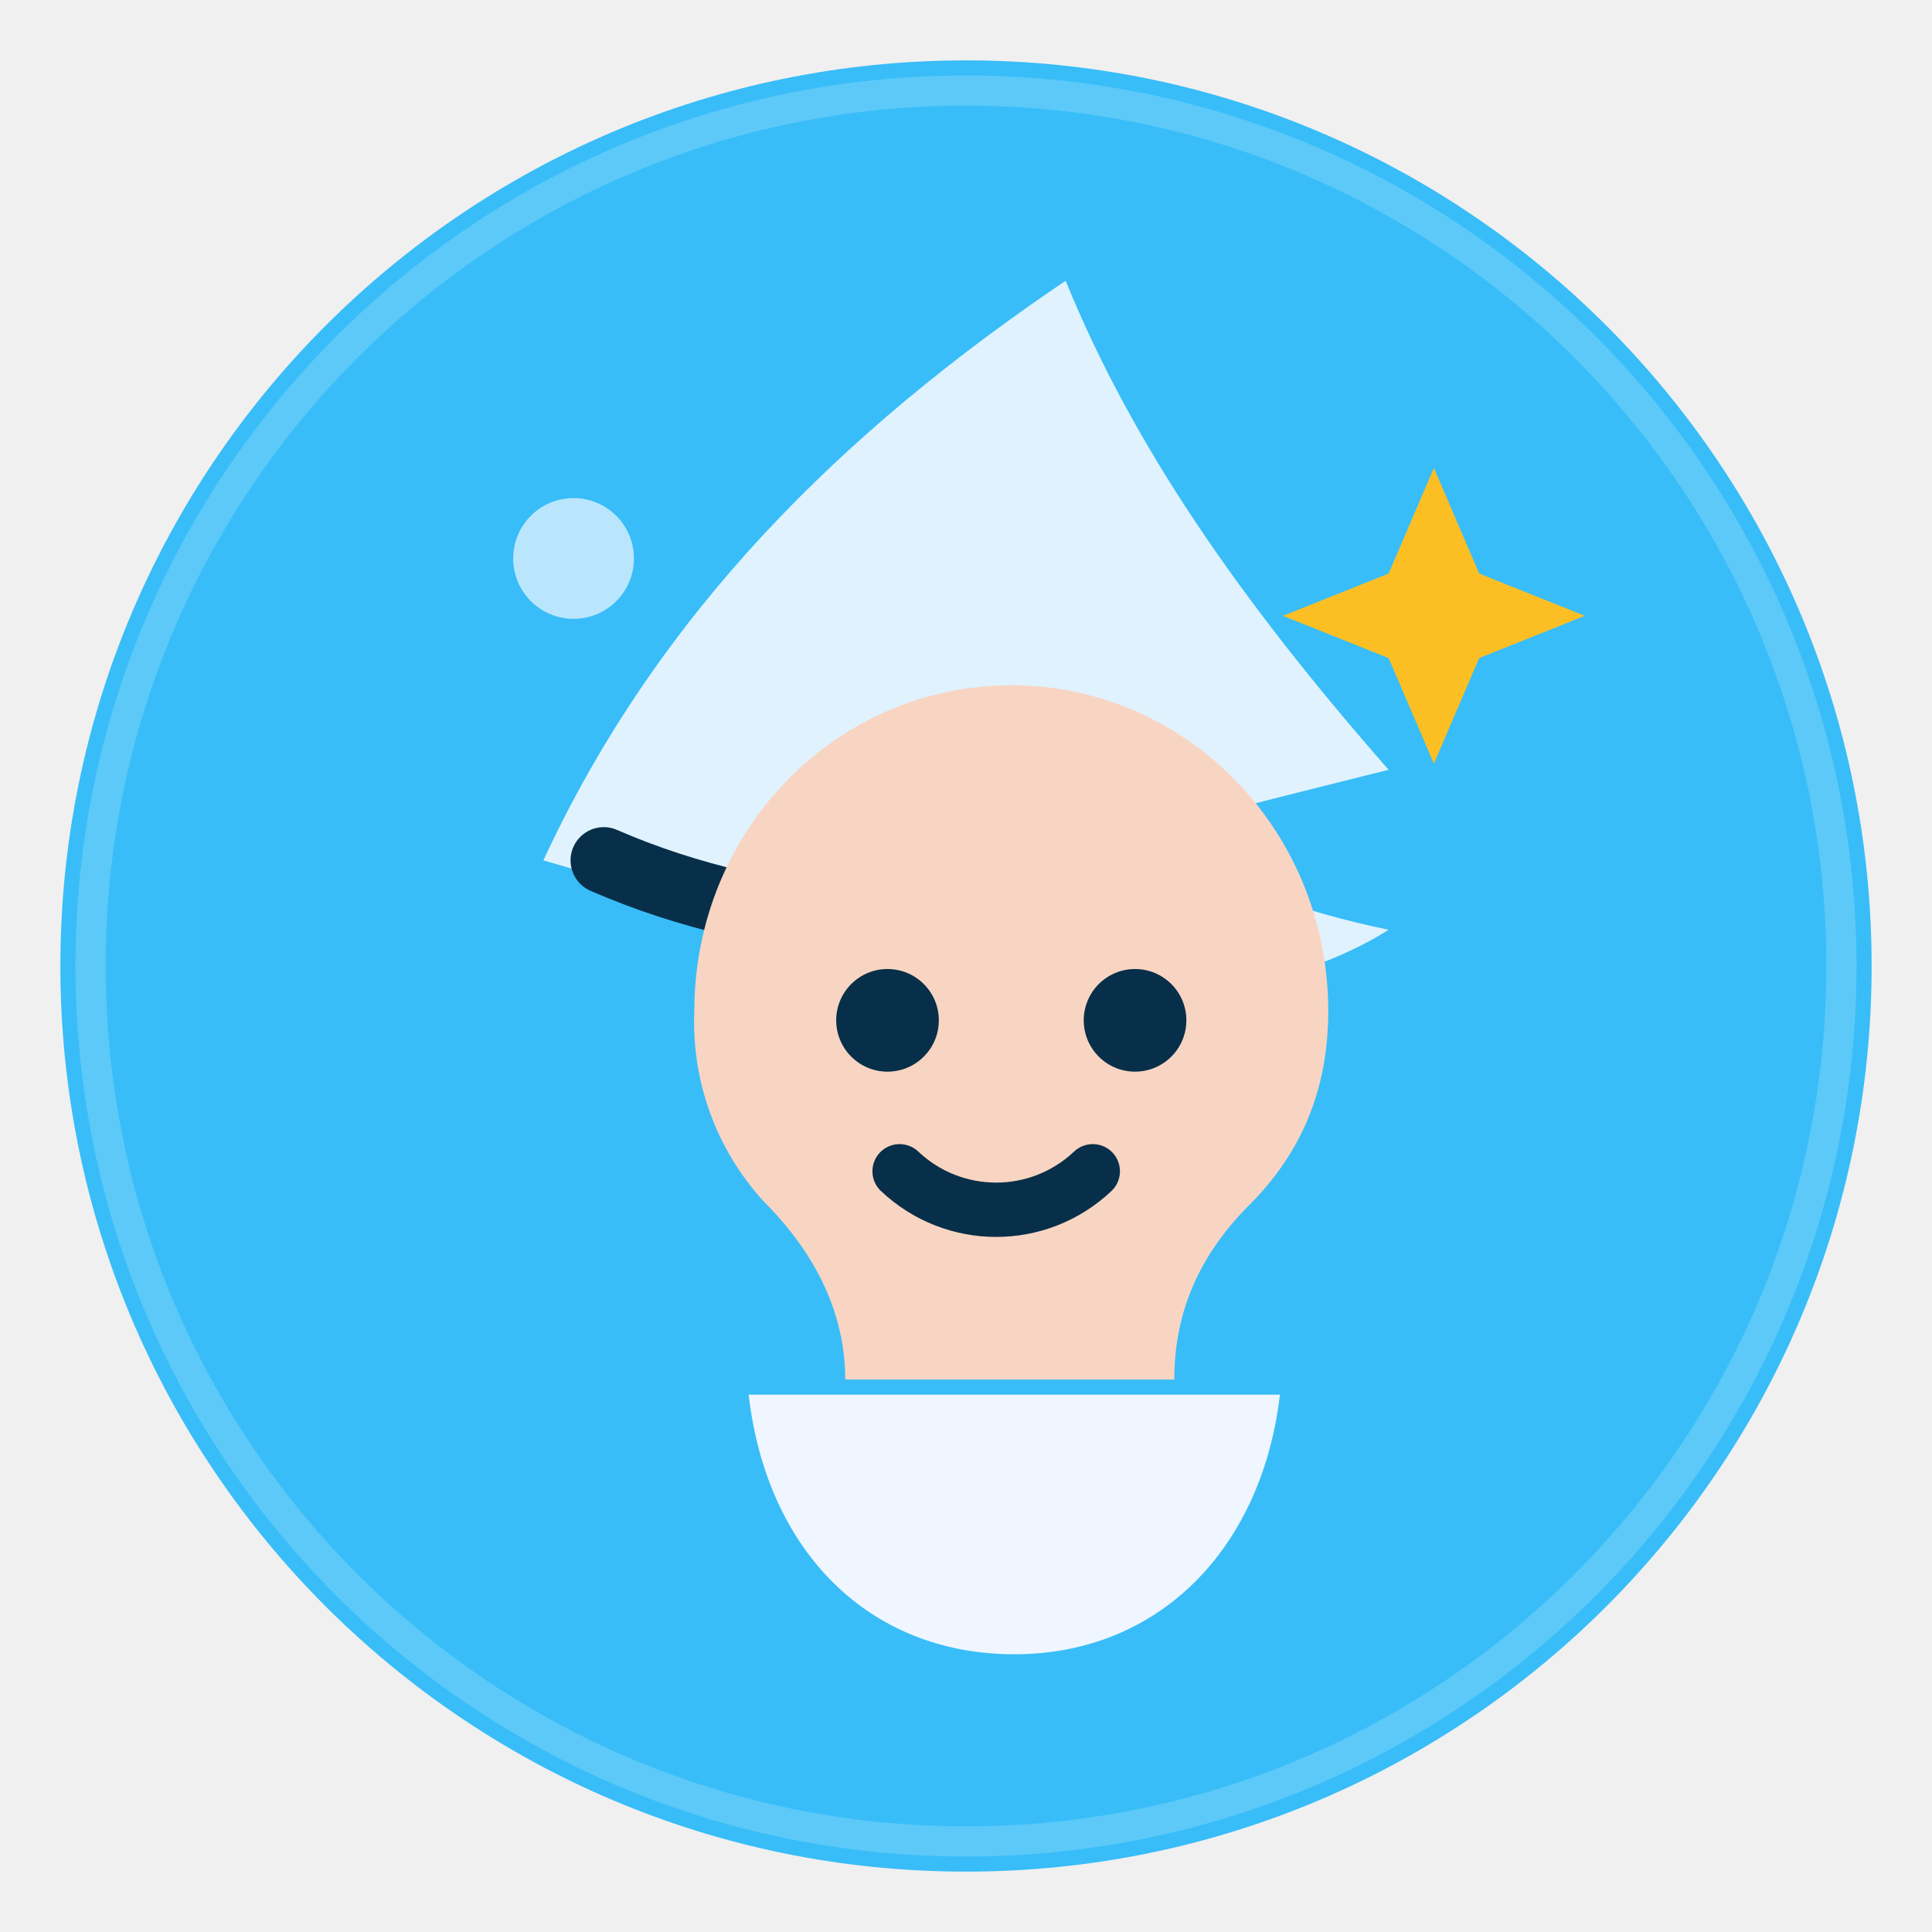
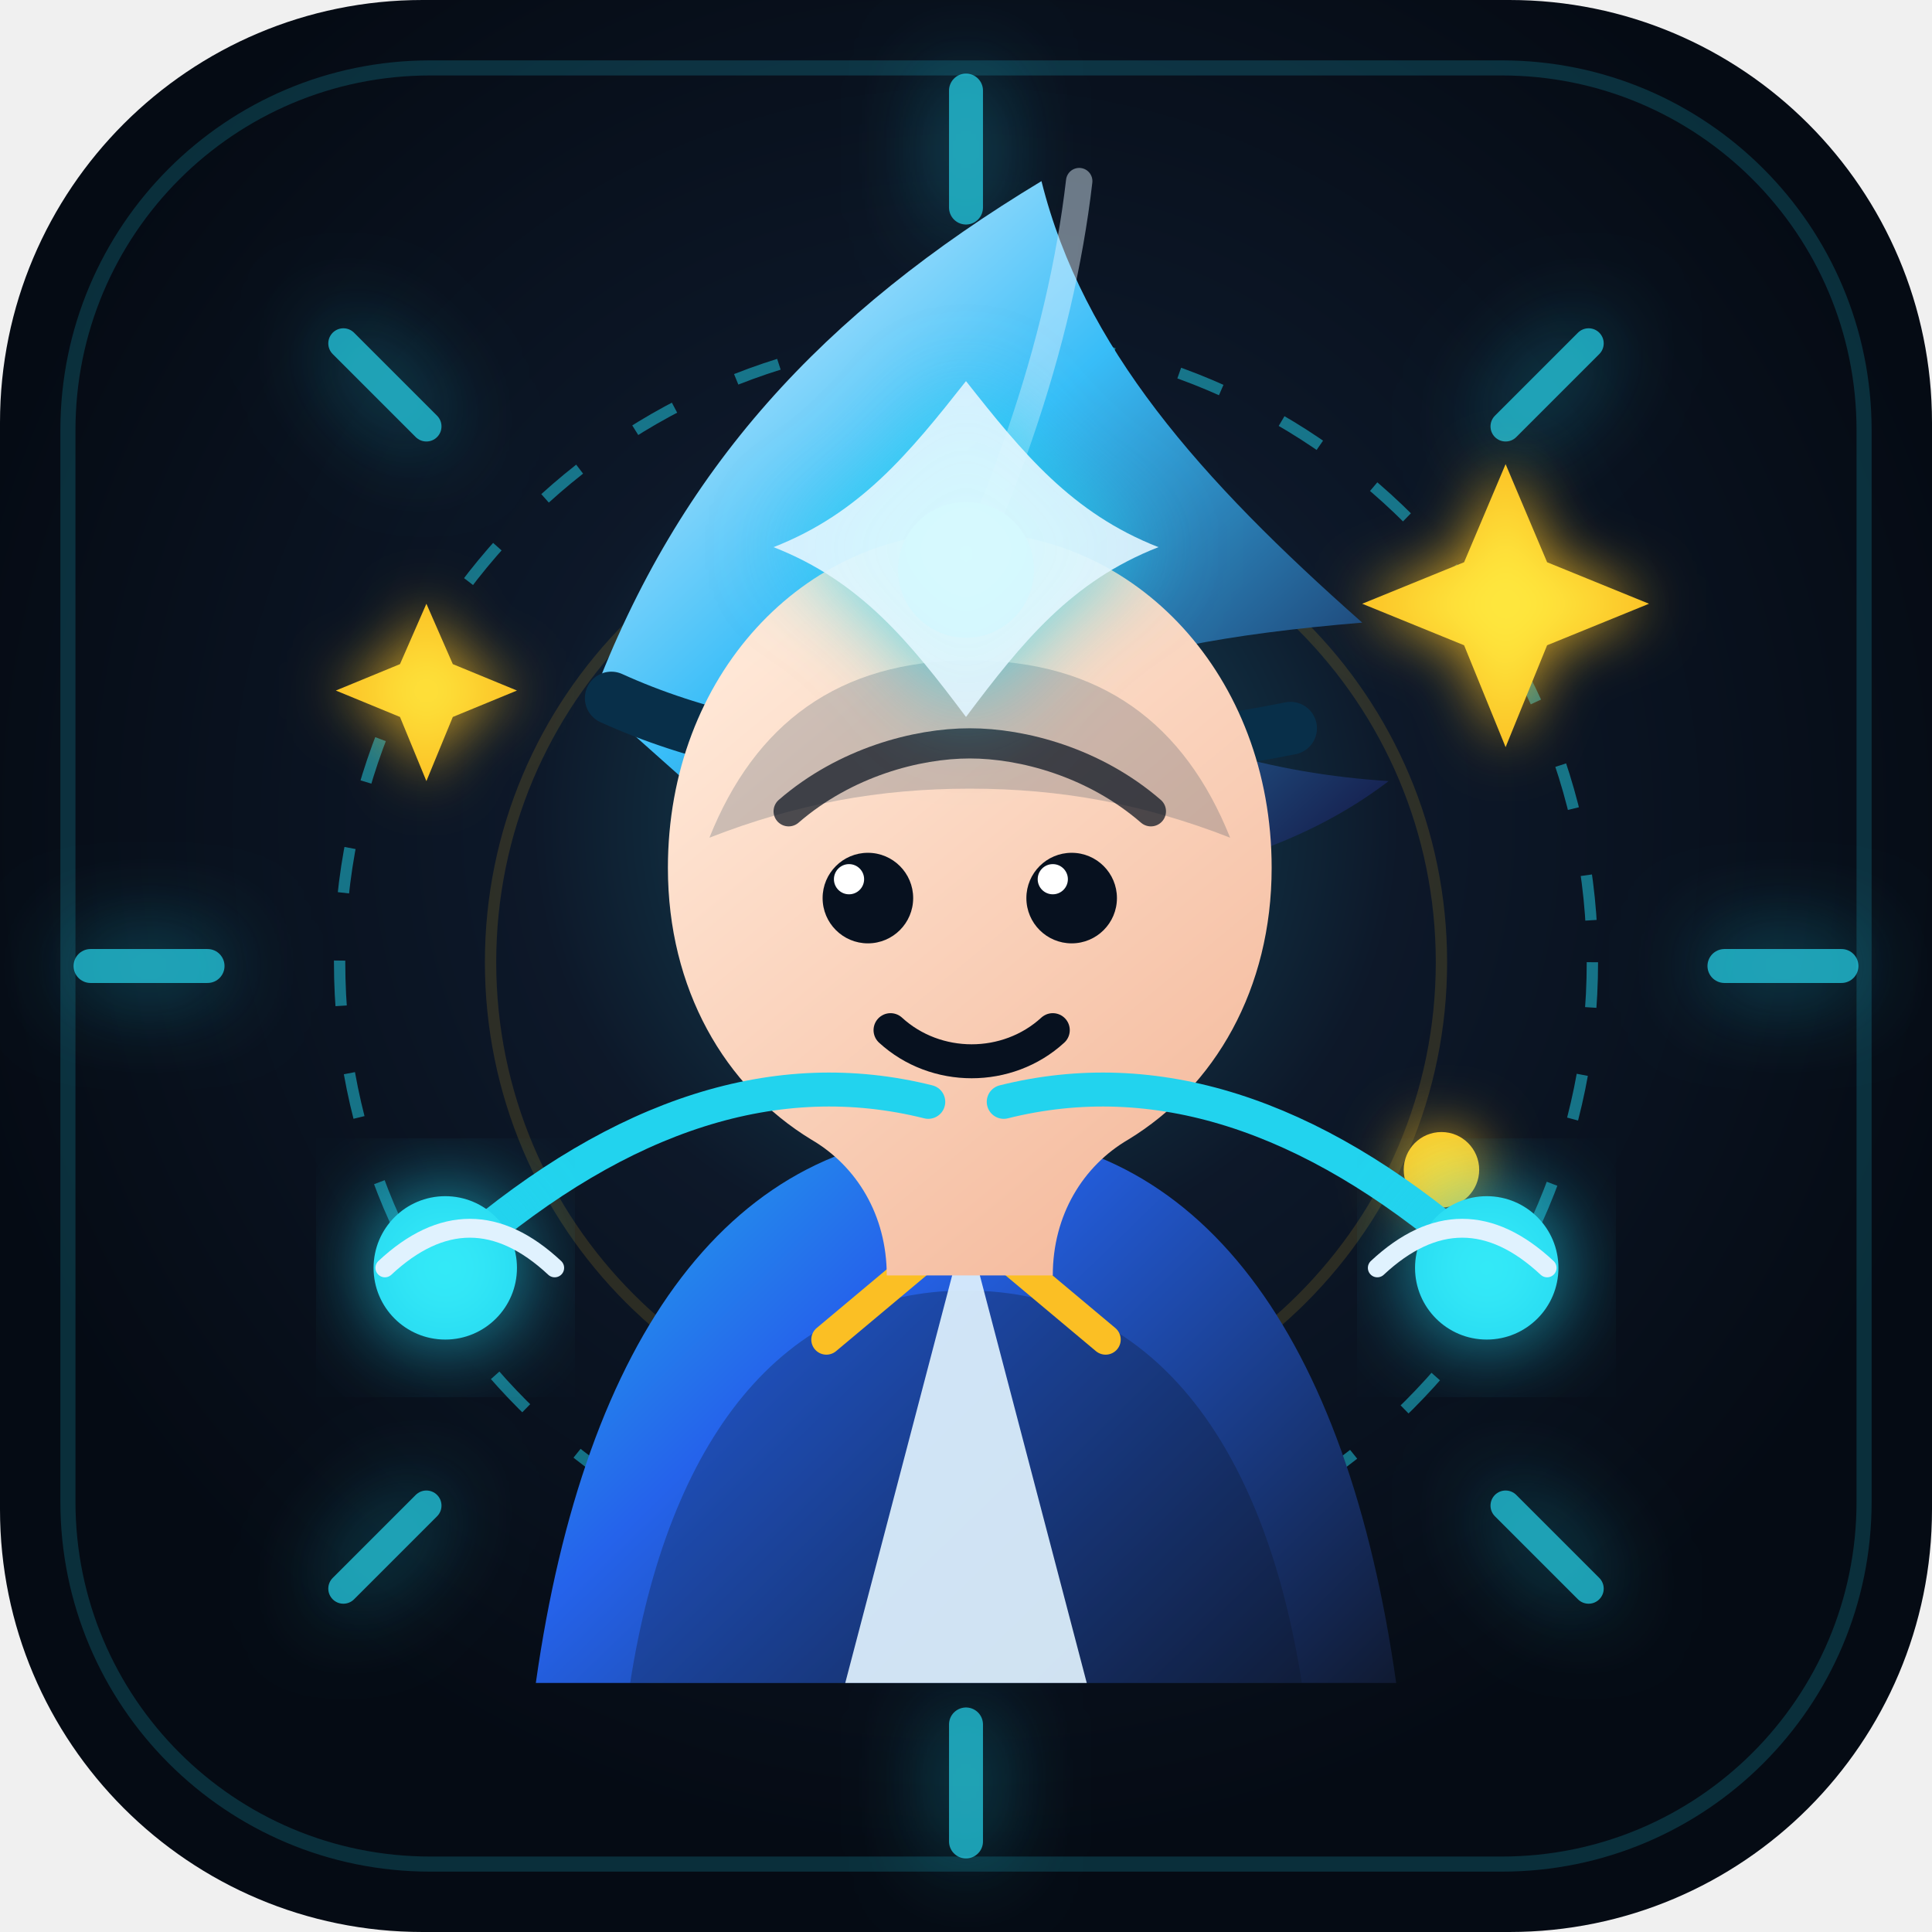
- <svg xmlns="http://www.w3.org/2000/svg" viewBox="0 0 64 64" fill="none">
+ <svg xmlns="http://www.w3.org/2000/svg" width="512" height="512" viewBox="0 0 512 512" fill="none">
  <defs>
-     <linearGradient id="diwara-bg" x1="10" y1="8" x2="54" y2="56">
-       <stop offset="0%" stop-color="#38bdf8" />
-       <stop offset="55%" stop-color="#2563eb" />
-       <stop offset="100%" stop-color="#0f172a" />
+     <radialGradient id="bgGlow" cx="0" cy="0" r="1" gradientUnits="userSpaceOnUse" gradientTransform="translate(256 218) rotate(90) scale(272)">
+       <stop offset="0" stop-color="#164E63" />
+       <stop offset="0.42" stop-color="#0D1829" />
+       <stop offset="1" stop-color="#050B14" />
+     </radialGradient>
+     <linearGradient id="robe" x1="148" y1="240" x2="364" y2="462" gradientUnits="userSpaceOnUse">
+       <stop stop-color="#22D3EE" />
+       <stop offset="0.42" stop-color="#2563EB" />
+       <stop offset="1" stop-color="#0F172A" />
    </linearGradient>
-     <linearGradient id="diwara-hat" x1="21" y1="18" x2="44" y2="39">
-       <stop offset="0%" stop-color="#e0f2fe" />
-       <stop offset="100%" stop-color="#67e8f9" />
+     <linearGradient id="hat" x1="170" y1="56" x2="336" y2="236" gradientUnits="userSpaceOnUse">
+       <stop stop-color="#E0F2FE" />
+       <stop offset="0.45" stop-color="#38BDF8" />
+       <stop offset="1" stop-color="#172554" />
    </linearGradient>
+     <linearGradient id="skin" x1="194" y1="178" x2="320" y2="330" gradientUnits="userSpaceOnUse">
+       <stop stop-color="#FFE7D6" />
+       <stop offset="1" stop-color="#F4B89A" />
+     </linearGradient>
+     <filter id="cyanGlow" x="-40%" y="-40%" width="180%" height="180%" color-interpolation-filters="sRGB">
+       <feGaussianBlur stdDeviation="12" result="blur" />
+       <feColorMatrix in="blur" type="matrix" values="0 0 0 0 0.133 0 0 0 0 0.827 0 0 0 0 0.933 0 0 0 0.8 0" />
+       <feBlend in2="SourceGraphic" mode="screen" />
+     </filter>
+     <filter id="amberGlow" x="-60%" y="-60%" width="220%" height="220%" color-interpolation-filters="sRGB">
+       <feGaussianBlur stdDeviation="8" result="blur" />
+       <feColorMatrix in="blur" type="matrix" values="0 0 0 0 0.984 0 0 0 0 0.749 0 0 0 0 0.141 0 0 0 0.85 0" />
+       <feBlend in2="SourceGraphic" mode="screen" />
+     </filter>
  </defs>
-   <circle cx="32" cy="32" r="30" fill="url(#diwara-bg)" />
-   <circle cx="32" cy="32" r="29" stroke="rgba(255,255,255,0.18)" />
-   <path d="M18 28.5c3.8-8.2 9.9-14.2 17.3-19.2 2.2 5.4 5.7 10.5 10.7 16.2-4 1-6.8 1.7-8.4 2.2 2.7 1.5 5.5 2.5 8.4 3.1-2.2 1.4-5.6 2.3-10.2 2.9z" fill="url(#diwara-hat)" />
-   <path d="M20 28.5c5.5 2.4 12.5 2.9 21 1.4" stroke="#082f49" stroke-width="2.2" stroke-linecap="round" />
-   <path d="M23 33.5c0-6 4.7-10.8 10.5-10.8S44 27.5 44 33.5c0 2.6-.9 4.7-2.6 6.4-1.7 1.7-2.5 3.6-2.5 5.8H28c0-2.1-.9-4.1-2.7-5.9A8.8 8.8 0 0 1 23 33.5Z" fill="#f8d5c2" />
-   <path d="M24.8 46.2h17.6c-.6 5.1-4 8.6-8.8 8.6-4.8 0-8.2-3.4-8.8-8.6Z" fill="#eff6ff" />
-   <circle cx="29.4" cy="33.8" r="1.7" fill="#082f49" />
-   <circle cx="37.6" cy="33.8" r="1.7" fill="#082f49" />
-   <path d="M29.8 38.8c1.8 1.7 4.6 1.7 6.4 0" stroke="#082f49" stroke-width="1.8" stroke-linecap="round" />
-   <path d="M47.5 15.5 49 19l3.5 1.4-3.5 1.4-1.5 3.5-1.5-3.5-3.5-1.4L46 19Z" fill="#fbbf24" />
-   <circle cx="19" cy="18.5" r="2" fill="#bae6fd" />
+   <rect width="512" height="512" rx="112" fill="url(#bgGlow)" />
+   <rect x="18" y="18" width="476" height="476" rx="96" stroke="#22D3EE" stroke-opacity="0.18" stroke-width="4" />
+   <g opacity="0.72" filter="url(#cyanGlow)">
+     <path d="M256 55V24" stroke="#22D3EE" stroke-width="9" stroke-linecap="round" />
+     <path d="M256 488V457" stroke="#22D3EE" stroke-width="9" stroke-linecap="round" />
+     <path d="M55 256H24" stroke="#22D3EE" stroke-width="9" stroke-linecap="round" />
+     <path d="M488 256H457" stroke="#22D3EE" stroke-width="9" stroke-linecap="round" />
+     <path d="M113 113L91 91" stroke="#22D3EE" stroke-width="8" stroke-linecap="round" />
+     <path d="M421 421L399 399" stroke="#22D3EE" stroke-width="8" stroke-linecap="round" />
+     <path d="M399 113L421 91" stroke="#22D3EE" stroke-width="8" stroke-linecap="round" />
+     <path d="M91 421L113 399" stroke="#22D3EE" stroke-width="8" stroke-linecap="round" />
+   </g>
+   <g opacity="0.5">
+     <circle cx="256" cy="255" r="166" stroke="#22D3EE" stroke-width="3" stroke-dasharray="12 18" />
+     <circle cx="256" cy="255" r="126" stroke="#FBBF24" stroke-opacity="0.28" stroke-width="3" />
+   </g>
+   <g filter="url(#amberGlow)">
+     <path d="M399 123L410 149L437 160L410 171L399 198L388 171L361 160L388 149L399 123Z" fill="#FBBF24" />
+     <path d="M113 160L120 176L137 183L120 190L113 207L106 190L89 183L106 176L113 160Z" fill="#FBBF24" />
+     <circle cx="382" cy="310" r="10" fill="#FBBF24" />
+   </g>
+   <path d="M142 446C155 354 194 300 256 300C318 300 357 354 370 446H142Z" fill="url(#robe)" />
+   <path d="M167 446C177 382 207 342 256 342C305 342 335 382 345 446H167Z" fill="#0B1220" opacity="0.28" />
+   <path d="M256 324L224 446H288L256 324Z" fill="#E0F2FE" opacity="0.92" />
+   <path d="M219 355L256 324L293 355" stroke="#FBBF24" stroke-width="8" stroke-linecap="round" stroke-linejoin="round" />
+   <path d="M157 185C180 124 218 83 276 48C287 92 318 127 361 165C325 168 299 173 282 181C309 197 337 205 368 207C334 233 282 242 212 234L157 185Z" fill="url(#hat)" />
+   <path d="M162 185C206 205 266 208 342 193" stroke="#082F49" stroke-width="14" stroke-linecap="round" />
+   <path d="M286 48C281 91 265 138 237 190" stroke="#E0F2FE" stroke-opacity="0.46" stroke-width="7" stroke-linecap="round" />
+   <path d="M177 230C177 179 213 141 257 141C301 141 337 179 337 230C337 262 322 288 299 302C287 309 279 322 279 338H235C235 322 227 309 215 302C192 288 177 262 177 230Z" fill="url(#skin)" />
+   <path d="M188 222C200 192 222 175 257 175C292 175 314 192 326 222C303 213 281 209 257 209C233 209 211 213 188 222Z" fill="#082F49" opacity="0.2" />
+   <circle cx="230" cy="238" r="12" fill="#07111F" />
+   <circle cx="284" cy="238" r="12" fill="#07111F" />
+   <circle cx="225" cy="233" r="4" fill="#FFFFFF" />
+   <circle cx="279" cy="233" r="4" fill="#FFFFFF" />
+   <path d="M236 273C248 284 267 284 279 273" stroke="#07111F" stroke-width="9" stroke-linecap="round" />
+   <path d="M209 215C224 202 243 197 257 197C271 197 290 202 305 215" stroke="#07111F" stroke-width="8" stroke-linecap="round" opacity="0.72" />
+   <g filter="url(#cyanGlow)">
+     <circle cx="256" cy="151" r="18" fill="#22D3EE" />
+     <path d="M256 101C271 120 284 136 307 145C284 154 271 170 256 190C241 170 228 154 205 145C228 136 241 120 256 101Z" fill="#E0F2FE" opacity="0.92" />
+   </g>
+   <path d="M123 331C165 295 206 282 246 292" stroke="#22D3EE" stroke-width="9" stroke-linecap="round" />
+   <path d="M389 331C347 295 306 282 266 292" stroke="#22D3EE" stroke-width="9" stroke-linecap="round" />
+   <circle cx="118" cy="336" r="19" fill="#22D3EE" filter="url(#cyanGlow)" />
+   <circle cx="394" cy="336" r="19" fill="#22D3EE" filter="url(#cyanGlow)" />
+   <path d="M102 336C117 322 132 322 147 336" stroke="#E0F2FE" stroke-width="5" stroke-linecap="round" />
+   <path d="M410 336C395 322 380 322 365 336" stroke="#E0F2FE" stroke-width="5" stroke-linecap="round" />
</svg>
